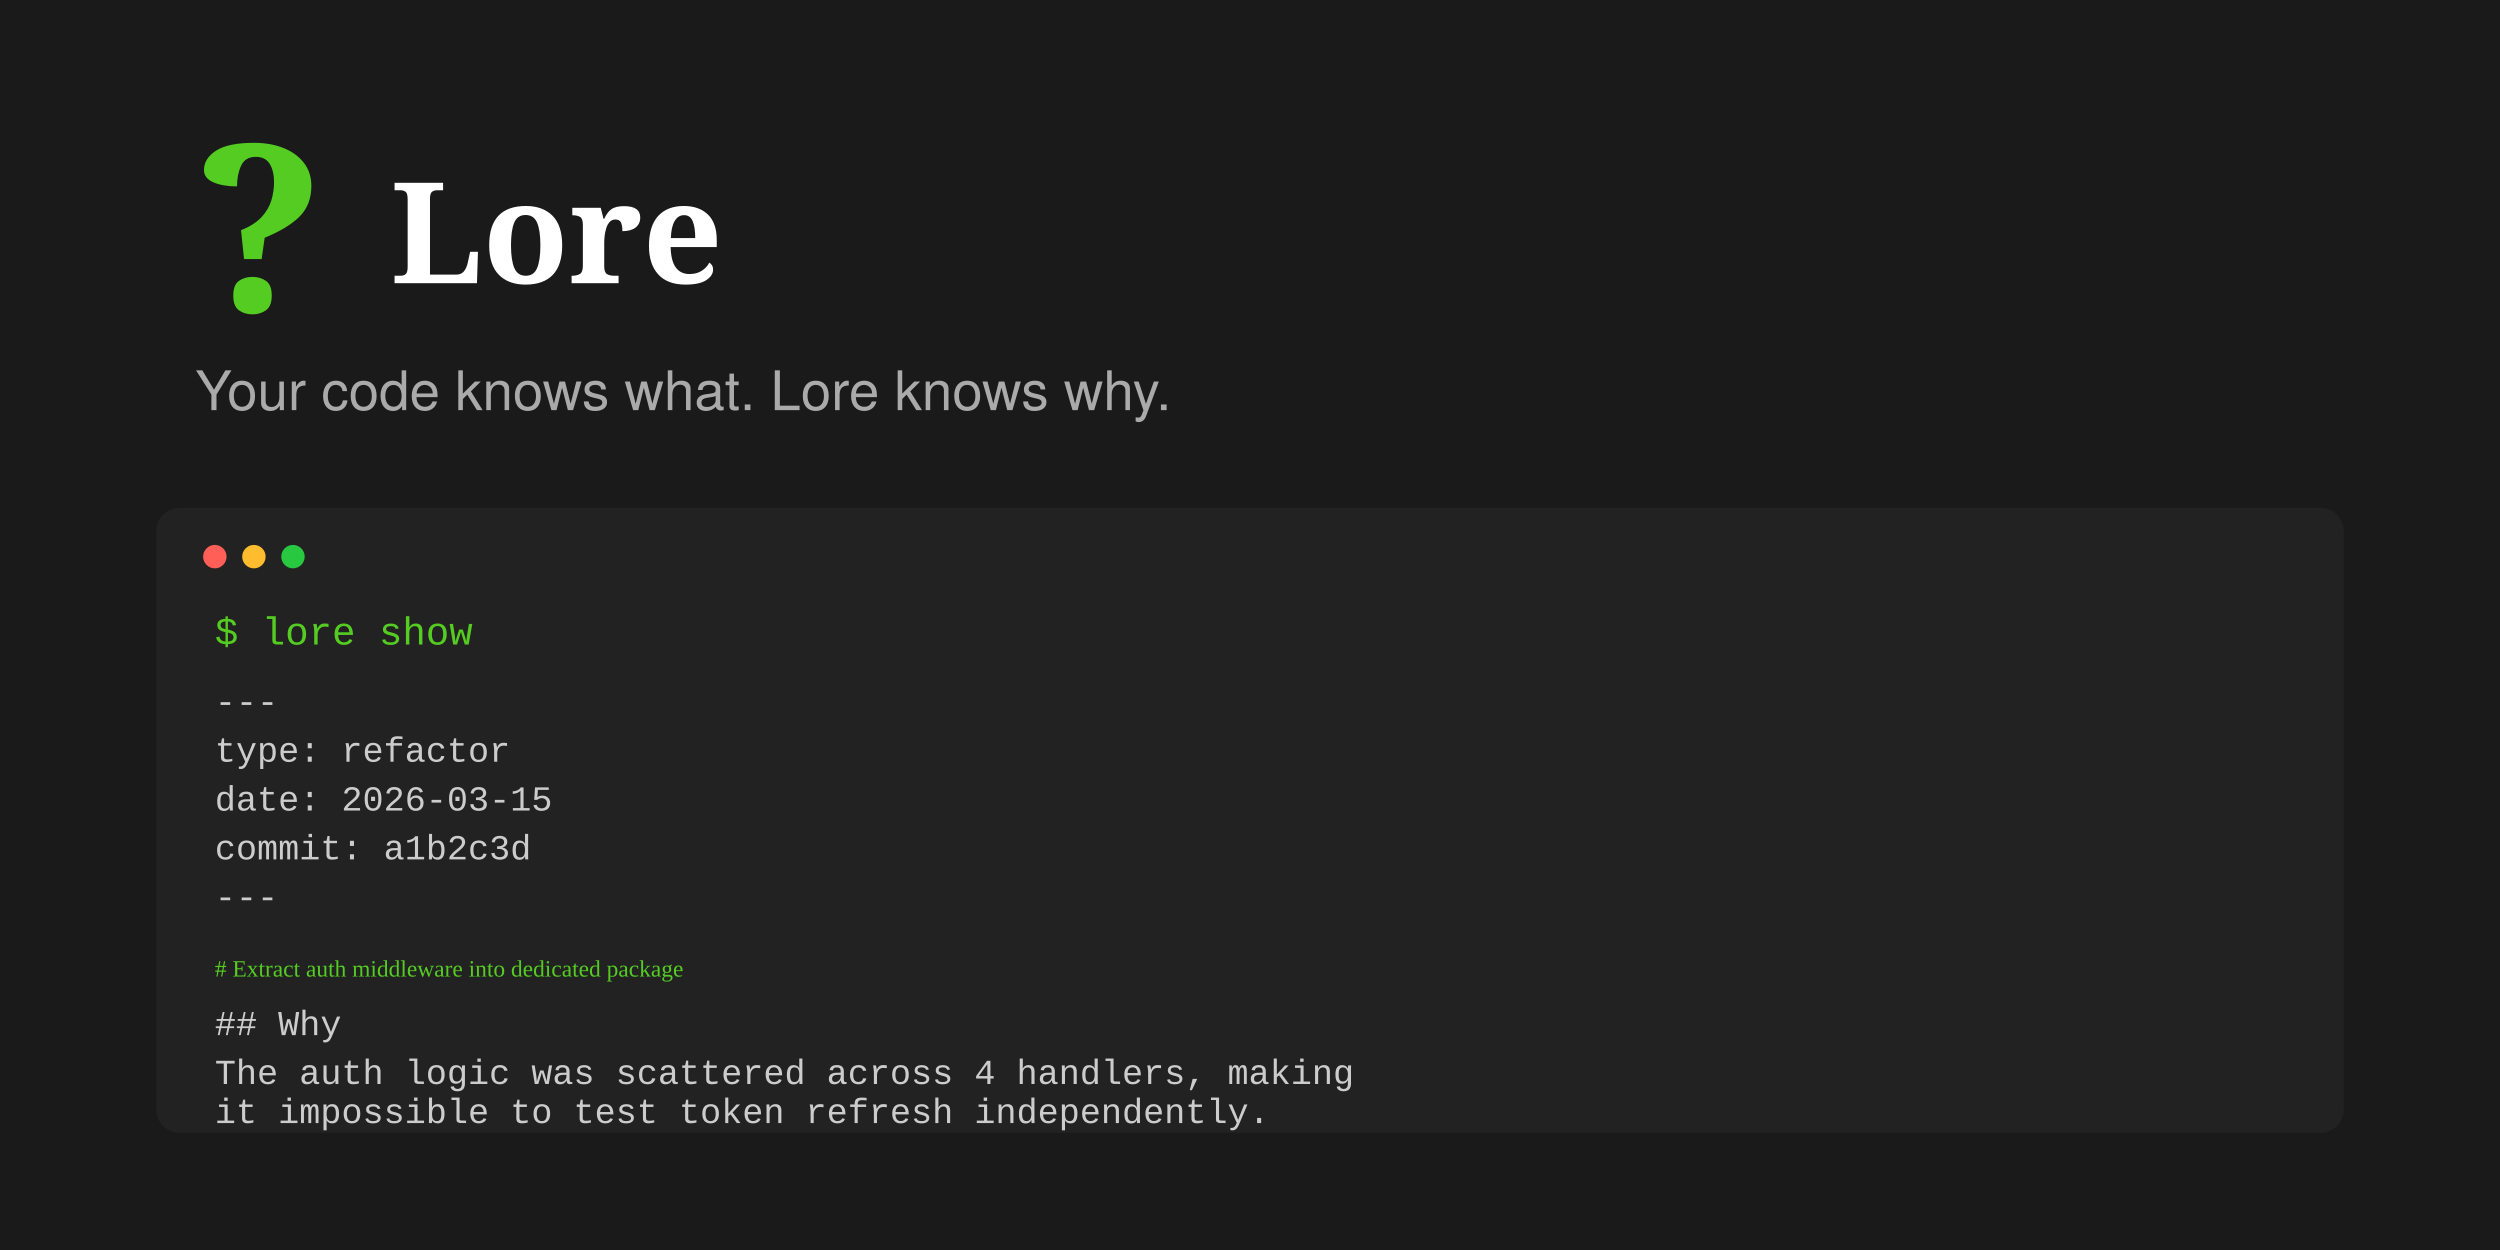
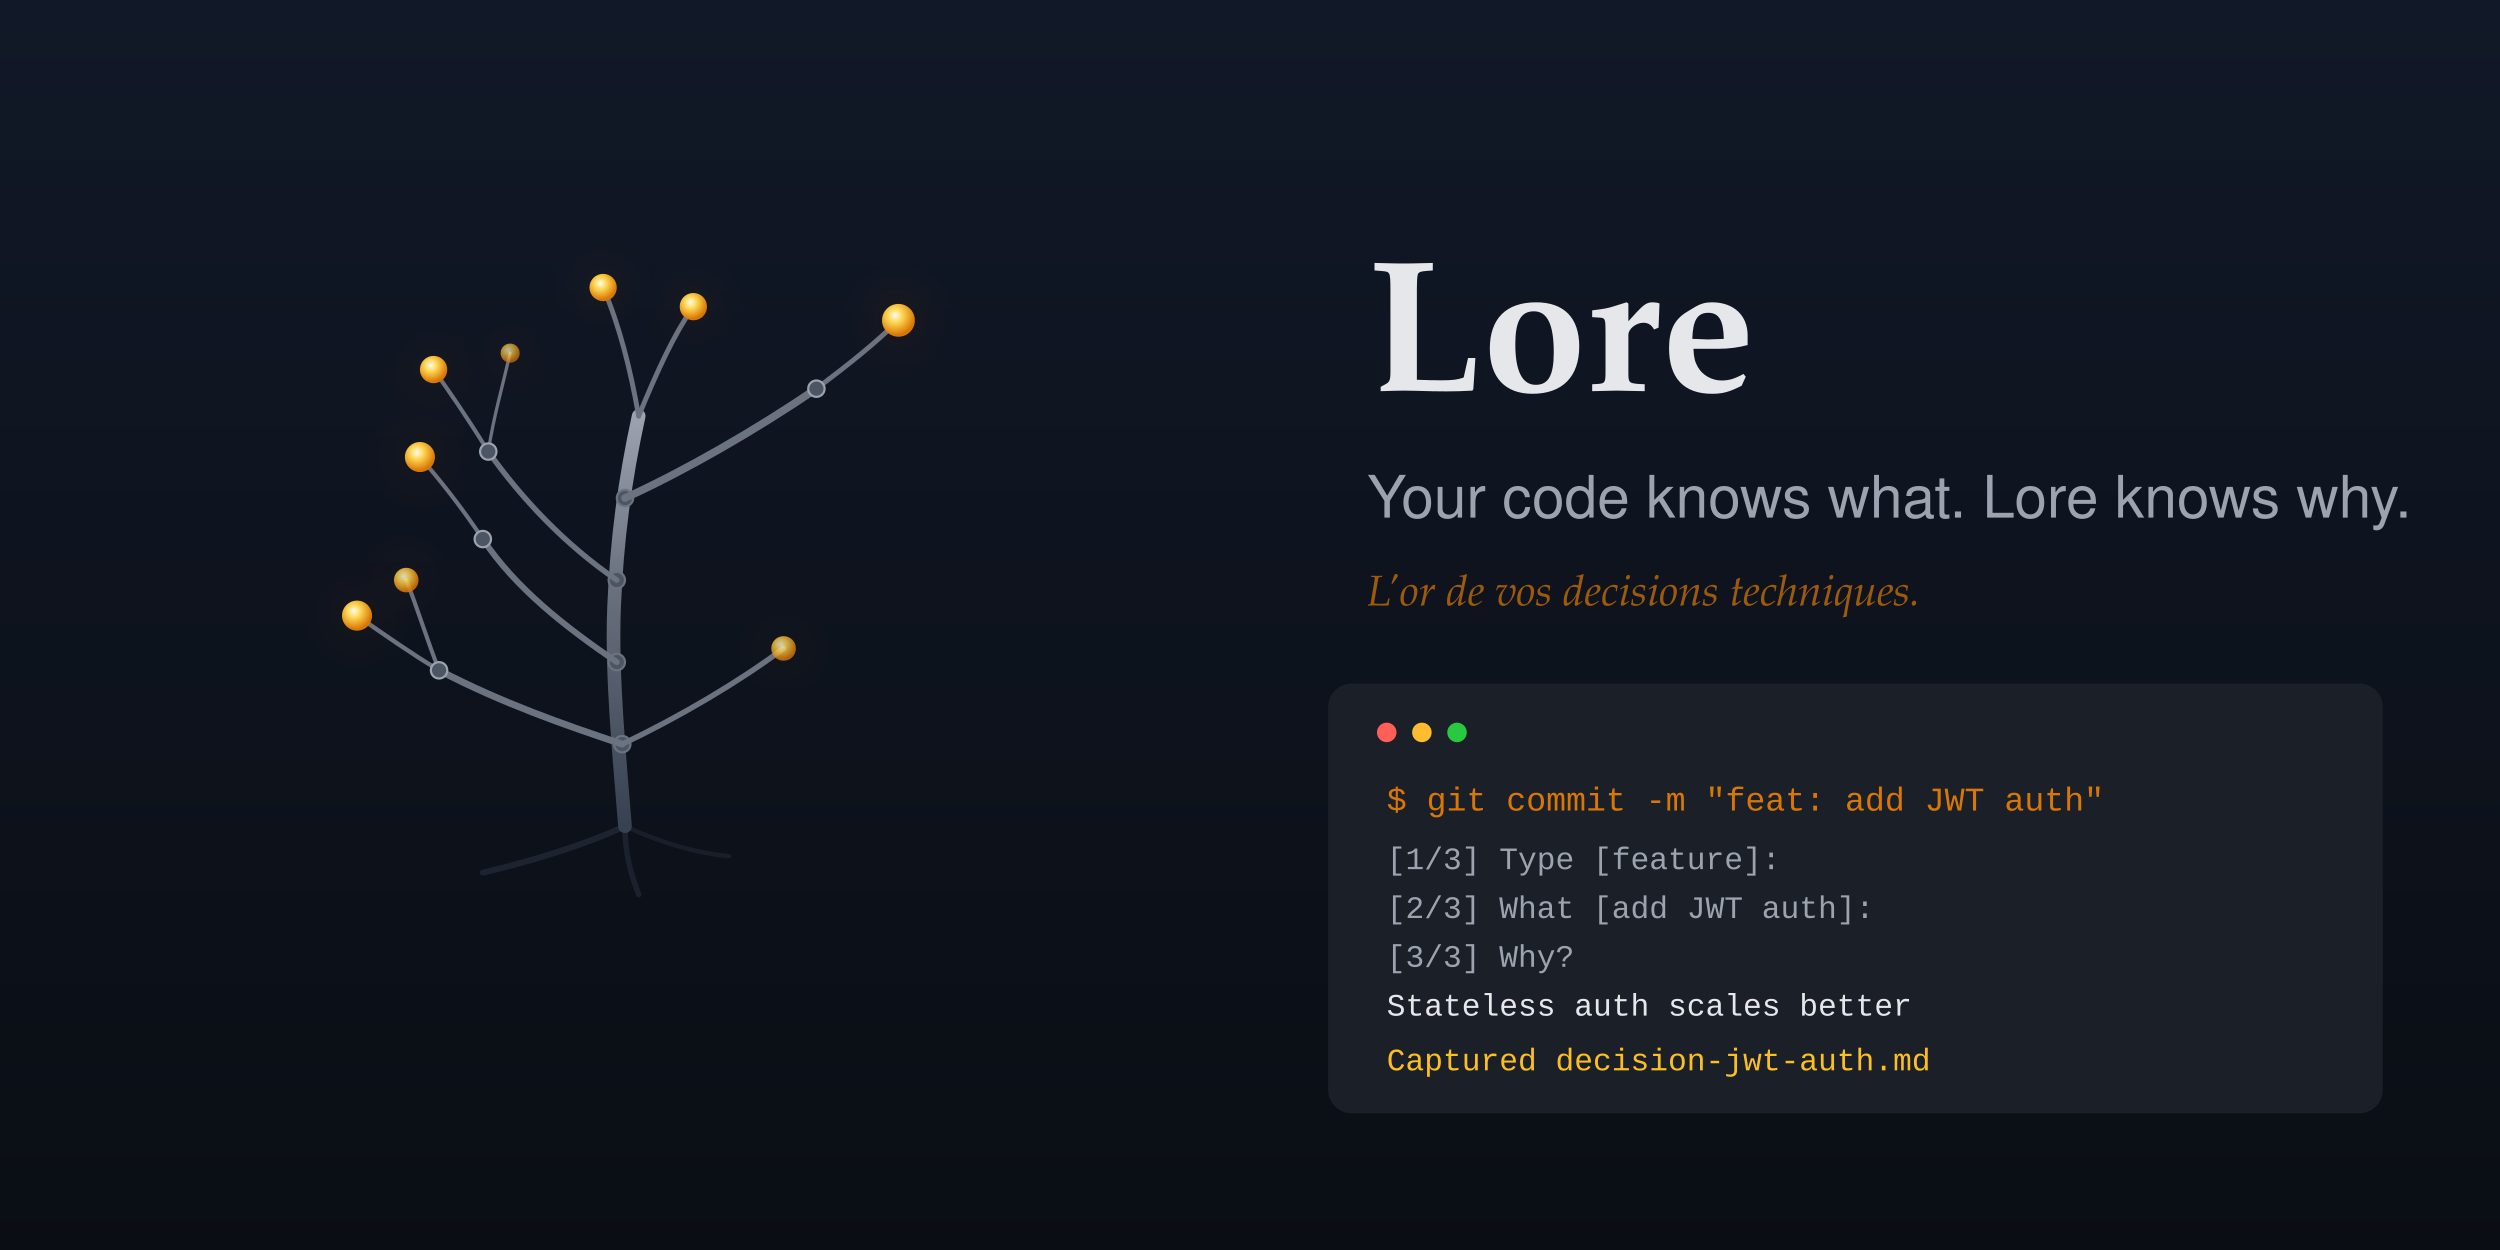
<svg xmlns="http://www.w3.org/2000/svg" viewBox="0 0 1280 640" width="1280" height="640">
  <defs>
-     <style>
-       .bg { fill: #1a1a1a; }
-       .title { fill: #ffffff; font-family: 'Georgia', serif; font-size: 72px; font-weight: bold; }
-       .tagline { fill: #aaaaaa; font-family: 'Helvetica Neue', sans-serif; font-size: 28px; }
-       .terminal { fill: #222222; rx: 12; }
-       .prompt { fill: #55cc22; font-family: 'Menlo', 'Courier New', monospace; font-size: 20px; }
-       .output { fill: #cccccc; font-family: 'Menlo', 'Courier New', monospace; font-size: 18px; }
-       .accent { fill: #55cc22; }
-       .glyph { fill: #55cc22; font-family: 'Georgia', serif; font-size: 120px; font-weight: bold; }
-     </style>
+     <linearGradient id="scBg" x1="0%" y1="0%" x2="0%" y2="100%">
+       <stop offset="0%" stop-color="#111827" />
+       <stop offset="100%" stop-color="#0a0e14" />
+     </linearGradient>
+     <linearGradient id="scGold" x1="0%" y1="0%" x2="100%" y2="100%">
+       <stop offset="0%" stop-color="#FEF3C7" />
+       <stop offset="30%" stop-color="#FBBF24" />
+       <stop offset="70%" stop-color="#D97706" />
+       <stop offset="100%" stop-color="#92400E" />
+     </linearGradient>
+     <linearGradient id="scBark" x1="0%" y1="100%" x2="0%" y2="0%">
+       <stop offset="0%" stop-color="#374151" />
+       <stop offset="60%" stop-color="#6B7280" />
+       <stop offset="100%" stop-color="#9CA3AF" />
+     </linearGradient>
+     <filter id="scLeafGlow" x="-100%" y="-100%" width="300%" height="300%">
+       <feGaussianBlur in="SourceGraphic" stdDeviation="6" result="blur" />
+       <feColorMatrix in="blur" type="matrix" values="1 0.7 0 0 0  0 0.5 0 0 0  0 0 0 0 0  0 0 0 0.5 0" />
+     </filter>
+     <radialGradient id="scLeaf" cx="40%" cy="35%" r="60%">
+       <stop offset="0%" stop-color="#FFFBEB" />
+       <stop offset="40%" stop-color="#FCD34D" />
+       <stop offset="100%" stop-color="#D97706" />
+     </radialGradient>
  </defs>
-   <rect class="bg" width="1280" height="640" />
-   <text class="glyph" x="100" y="160">?</text>
-   <text class="title" x="200" y="145">Lore</text>
-   <text class="tagline" x="100" y="210">Your code knows what. Lore knows why.</text>
-   <rect class="terminal" x="80" y="260" width="1120" height="320" rx="12" />
-   <circle cx="110" cy="285" r="6" fill="#ff5f57" />
-   <circle cx="130" cy="285" r="6" fill="#febc2e" />
-   <circle cx="150" cy="285" r="6" fill="#28c840" />
-   <text class="prompt" x="110" y="330">$ lore show</text>
-   <text class="output" x="110" y="365">---</text>
-   <text class="output" x="110" y="390">type: refactor</text>
-   <text class="output" x="110" y="415">date: 2026-03-15</text>
-   <text class="output" x="110" y="440">commit: a1b2c3d</text>
-   <text class="output" x="110" y="465">---</text>
-   <text class="accent" x="110" y="500"># Extract auth middleware into dedicated package</text>
-   <text class="output" x="110" y="530">## Why</text>
-   <text class="output" x="110" y="555">The auth logic was scattered across 4 handlers, making</text>
-   <text class="output" x="110" y="575">it impossible to test token refresh independently.</text>
+   <rect width="1280" height="640" fill="url(#scBg)" />
+   <g transform="translate(40, 80) scale(1.4)">
+     <path d="M200,245 C198,220 195,190 196,165 C197,140 200,118 205,95" stroke="url(#scBark)" stroke-width="5" fill="none" stroke-linecap="round" />
+     <path d="M200,245 C185,252 165,258 148,262" stroke="#374151" stroke-width="2.2" fill="none" stroke-linecap="round" opacity="0.4" />
+     <path d="M200,245 C200,255 202,262 205,270" stroke="#374151" stroke-width="2" fill="none" stroke-linecap="round" opacity="0.35" />
+     <path d="M200,245 C215,252 228,255 238,256" stroke="#374151" stroke-width="1.6" fill="none" stroke-linecap="round" opacity="0.3" />
+     <circle cx="199" cy="215" r="3" fill="#4B5563" stroke="#6B7280" stroke-width="0.8" />
+     <circle cx="197" cy="185" r="3" fill="#4B5563" stroke="#6B7280" stroke-width="0.8" />
+     <circle cx="197" cy="155" r="3" fill="#4B5563" stroke="#6B7280" stroke-width="0.8" />
+     <circle cx="200" cy="125" r="3" fill="#4B5563" stroke="#6B7280" stroke-width="0.8" />
+     <path d="M199,215 C178,208 155,200 132,188" stroke="#6B7280" stroke-width="2.5" fill="none" stroke-linecap="round" />
+     <path d="M132,188 C122,182 112,175 102,168" stroke="#6B7280" stroke-width="1.6" fill="none" stroke-linecap="round" />
+     <path d="M132,188 C128,178 124,165 120,155" stroke="#6B7280" stroke-width="1.5" fill="none" stroke-linecap="round" />
+     <path d="M197,185 C178,172 160,158 148,140" stroke="#6B7280" stroke-width="2.2" fill="none" stroke-linecap="round" />
+     <path d="M148,140 C140,128 132,118 125,110" stroke="#6B7280" stroke-width="1.5" fill="none" stroke-linecap="round" />
+     <path d="M197,155 C178,142 162,125 150,108" stroke="#6B7280" stroke-width="2" fill="none" stroke-linecap="round" />
+     <path d="M150,108 C142,95 135,85 130,78" stroke="#6B7280" stroke-width="1.5" fill="none" stroke-linecap="round" />
+     <path d="M150,108 C152,95 155,85 158,72" stroke="#6B7280" stroke-width="1.2" fill="none" stroke-linecap="round" />
+     <path d="M199,215 C220,205 242,192 258,180" stroke="#6B7280" stroke-width="2" fill="none" stroke-linecap="round" />
+     <path d="M200,125 C222,115 248,100 270,85" stroke="#6B7280" stroke-width="2.8" fill="none" stroke-linecap="round" />
+     <path d="M270,85 C282,76 292,68 300,60" stroke="#6B7280" stroke-width="1.8" fill="none" stroke-linecap="round" />
+     <path d="M205,95 C202,78 198,62 192,48" stroke="#6B7280" stroke-width="1.8" fill="none" stroke-linecap="round" />
+     <path d="M205,95 C212,78 218,65 225,55" stroke="#6B7280" stroke-width="1.8" fill="none" stroke-linecap="round" />
+     <circle cx="132" cy="188" r="3" fill="#4B5563" stroke="#9CA3AF" stroke-width="0.8" />
+     <circle cx="148" cy="140" r="3" fill="#4B5563" stroke="#9CA3AF" stroke-width="0.8" />
+     <circle cx="150" cy="108" r="3" fill="#4B5563" stroke="#9CA3AF" stroke-width="0.8" />
+     <circle cx="270" cy="85" r="3" fill="#4B5563" stroke="#9CA3AF" stroke-width="0.8" />
+     <circle cx="102" cy="168" r="11" fill="#D97706" opacity="0.07" filter="url(#scLeafGlow)" />
+     <circle cx="102" cy="168" r="5.5" fill="url(#scLeaf)" />
+     <circle cx="120" cy="155" r="9" fill="#D97706" opacity="0.06" filter="url(#scLeafGlow)" />
+     <circle cx="120" cy="155" r="4.5" fill="url(#scLeaf)" opacity="0.85" />
+     <circle cx="125" cy="110" r="11" fill="#D97706" opacity="0.07" filter="url(#scLeafGlow)" />
+     <circle cx="125" cy="110" r="5.5" fill="url(#scLeaf)" />
+     <circle cx="130" cy="78" r="10" fill="#D97706" opacity="0.07" filter="url(#scLeafGlow)" />
+     <circle cx="130" cy="78" r="5" fill="url(#scLeaf)" />
+     <circle cx="158" cy="72" r="8" fill="#D97706" opacity="0.05" filter="url(#scLeafGlow)" />
+     <circle cx="158" cy="72" r="3.5" fill="url(#scLeaf)" opacity="0.7" />
+     <circle cx="258" cy="180" r="9" fill="#D97706" opacity="0.06" filter="url(#scLeafGlow)" />
+     <circle cx="258" cy="180" r="4.5" fill="url(#scLeaf)" opacity="0.8" />
+     <circle cx="300" cy="60" r="12" fill="#D97706" opacity="0.08" filter="url(#scLeafGlow)" />
+     <circle cx="300" cy="60" r="6" fill="url(#scLeaf)" />
+     <circle cx="192" cy="48" r="10" fill="#D97706" opacity="0.07" filter="url(#scLeafGlow)" />
+     <circle cx="192" cy="48" r="5" fill="url(#scLeaf)" />
+     <circle cx="225" cy="55" r="10" fill="#D97706" opacity="0.07" filter="url(#scLeafGlow)" />
+     <circle cx="225" cy="55" r="5" fill="url(#scLeaf)" />
+   </g>
+   <text x="700" y="200" font-family="'Palatino Linotype', Palatino, Georgia, serif" font-size="96" font-weight="bold" fill="#e5e7eb">Lore</text>
+   <text x="700" y="265" font-family="'Helvetica Neue', Helvetica, Arial, sans-serif" font-size="30" fill="#9CA3AF" font-weight="300">Your code knows what. Lore knows why.</text>
+   <text x="700" y="310" font-family="'Palatino Linotype', Georgia, serif" font-size="22" fill="#D97706" font-style="italic" opacity="0.7">L'or de vos decisions techniques.</text>
+   <rect x="680" y="350" width="540" height="220" fill="#1a1f28" rx="12" />
+   <circle cx="710" cy="375" r="5" fill="#ff5f57" />
+   <circle cx="728" cy="375" r="5" fill="#febc2e" />
+   <circle cx="746" cy="375" r="5" fill="#28c840" />
+   <text x="710" y="415" font-family="'Menlo', 'Courier New', monospace" font-size="17" fill="#D97706">$ git commit -m "feat: add JWT auth"</text>
+   <text x="710" y="445" font-family="'Menlo', 'Courier New', monospace" font-size="16" fill="#9CA3AF">  [1/3] Type [feature]:</text>
+   <text x="710" y="470" font-family="'Menlo', 'Courier New', monospace" font-size="16" fill="#9CA3AF">  [2/3] What [add JWT auth]:</text>
+   <text x="710" y="495" font-family="'Menlo', 'Courier New', monospace" font-size="16" fill="#9CA3AF">  [3/3] Why?</text>
+   <text x="710" y="520" font-family="'Menlo', 'Courier New', monospace" font-size="16" fill="#e5e7eb">  Stateless auth scales better</text>
+   <text x="710" y="548" font-family="'Menlo', 'Courier New', monospace" font-size="16" fill="#FBBF24">  Captured  decision-jwt-auth.md</text>
</svg>
